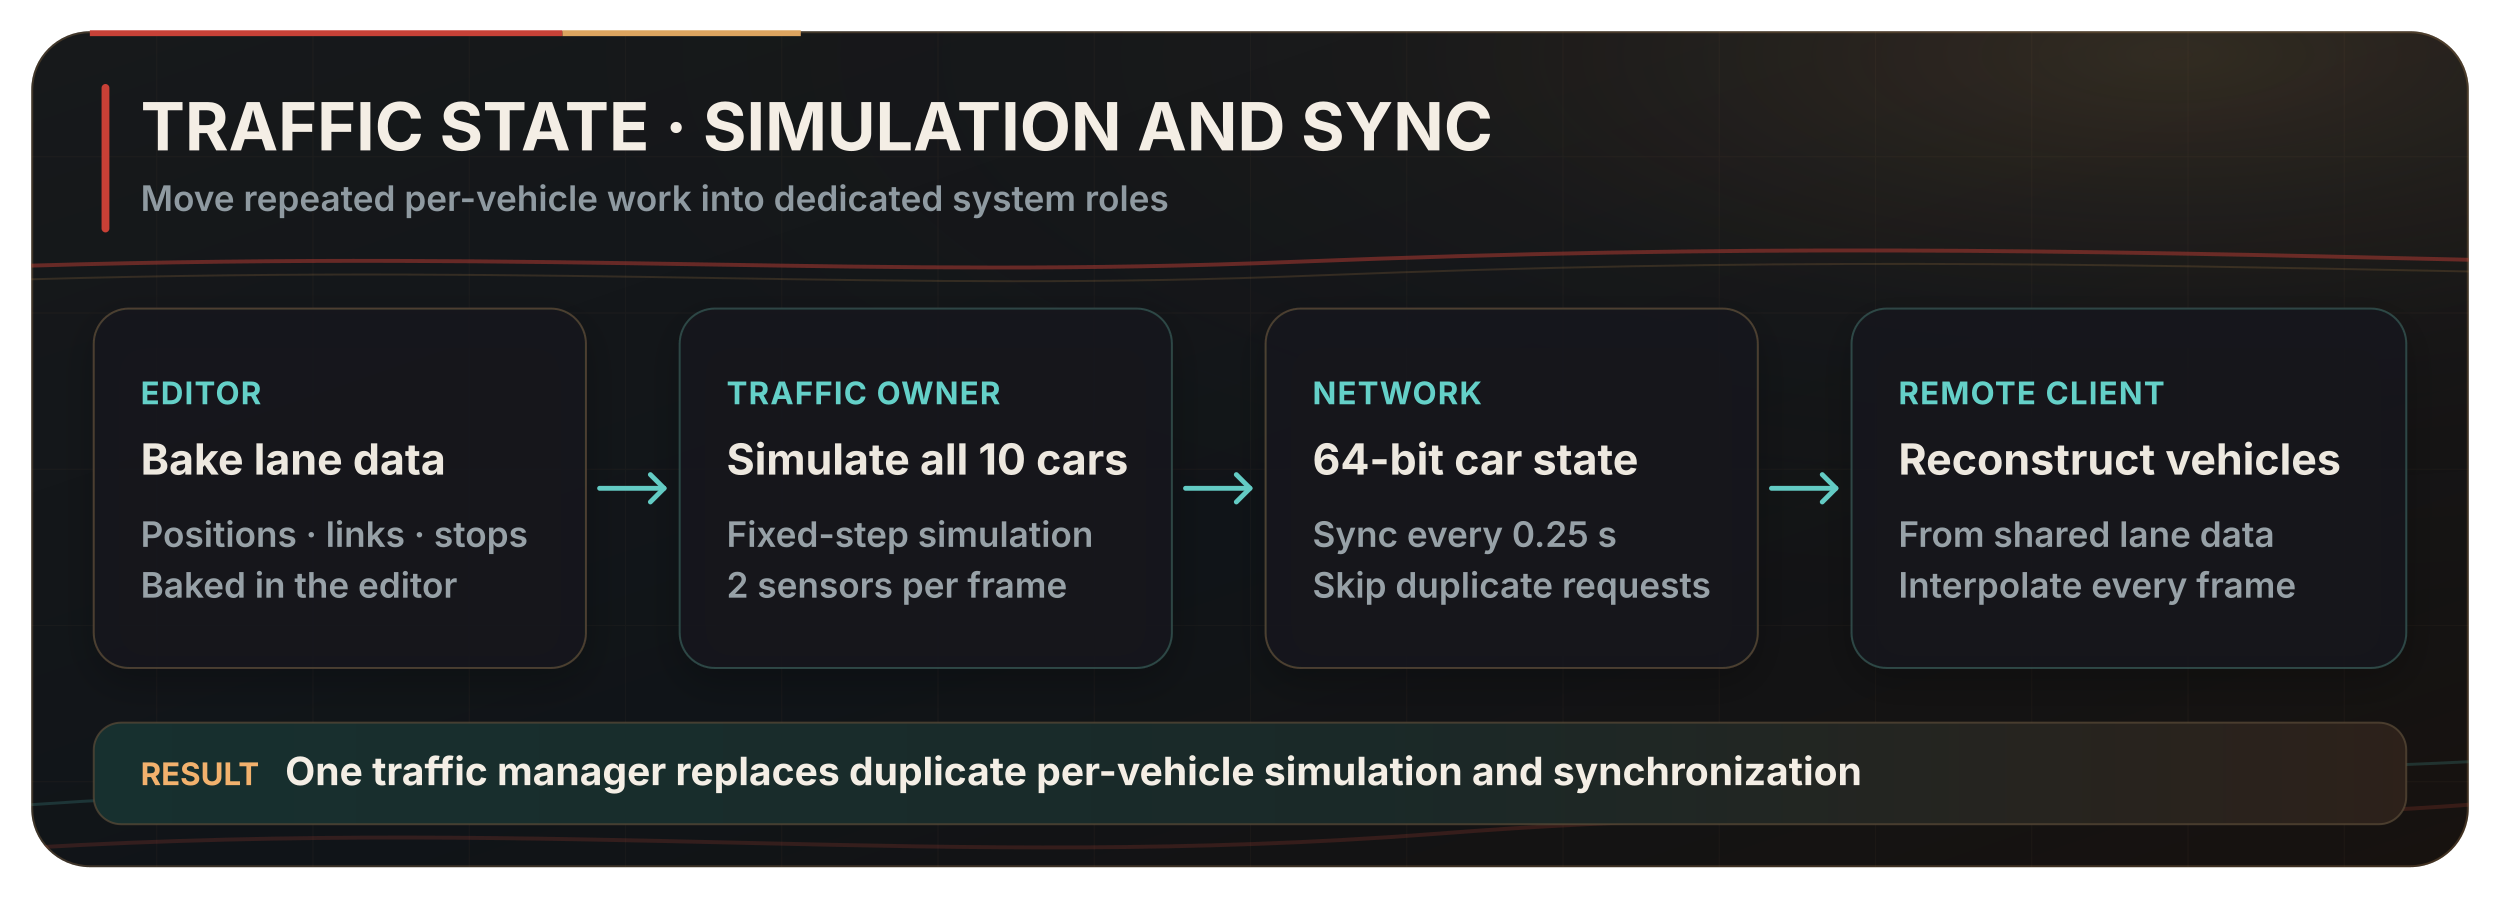
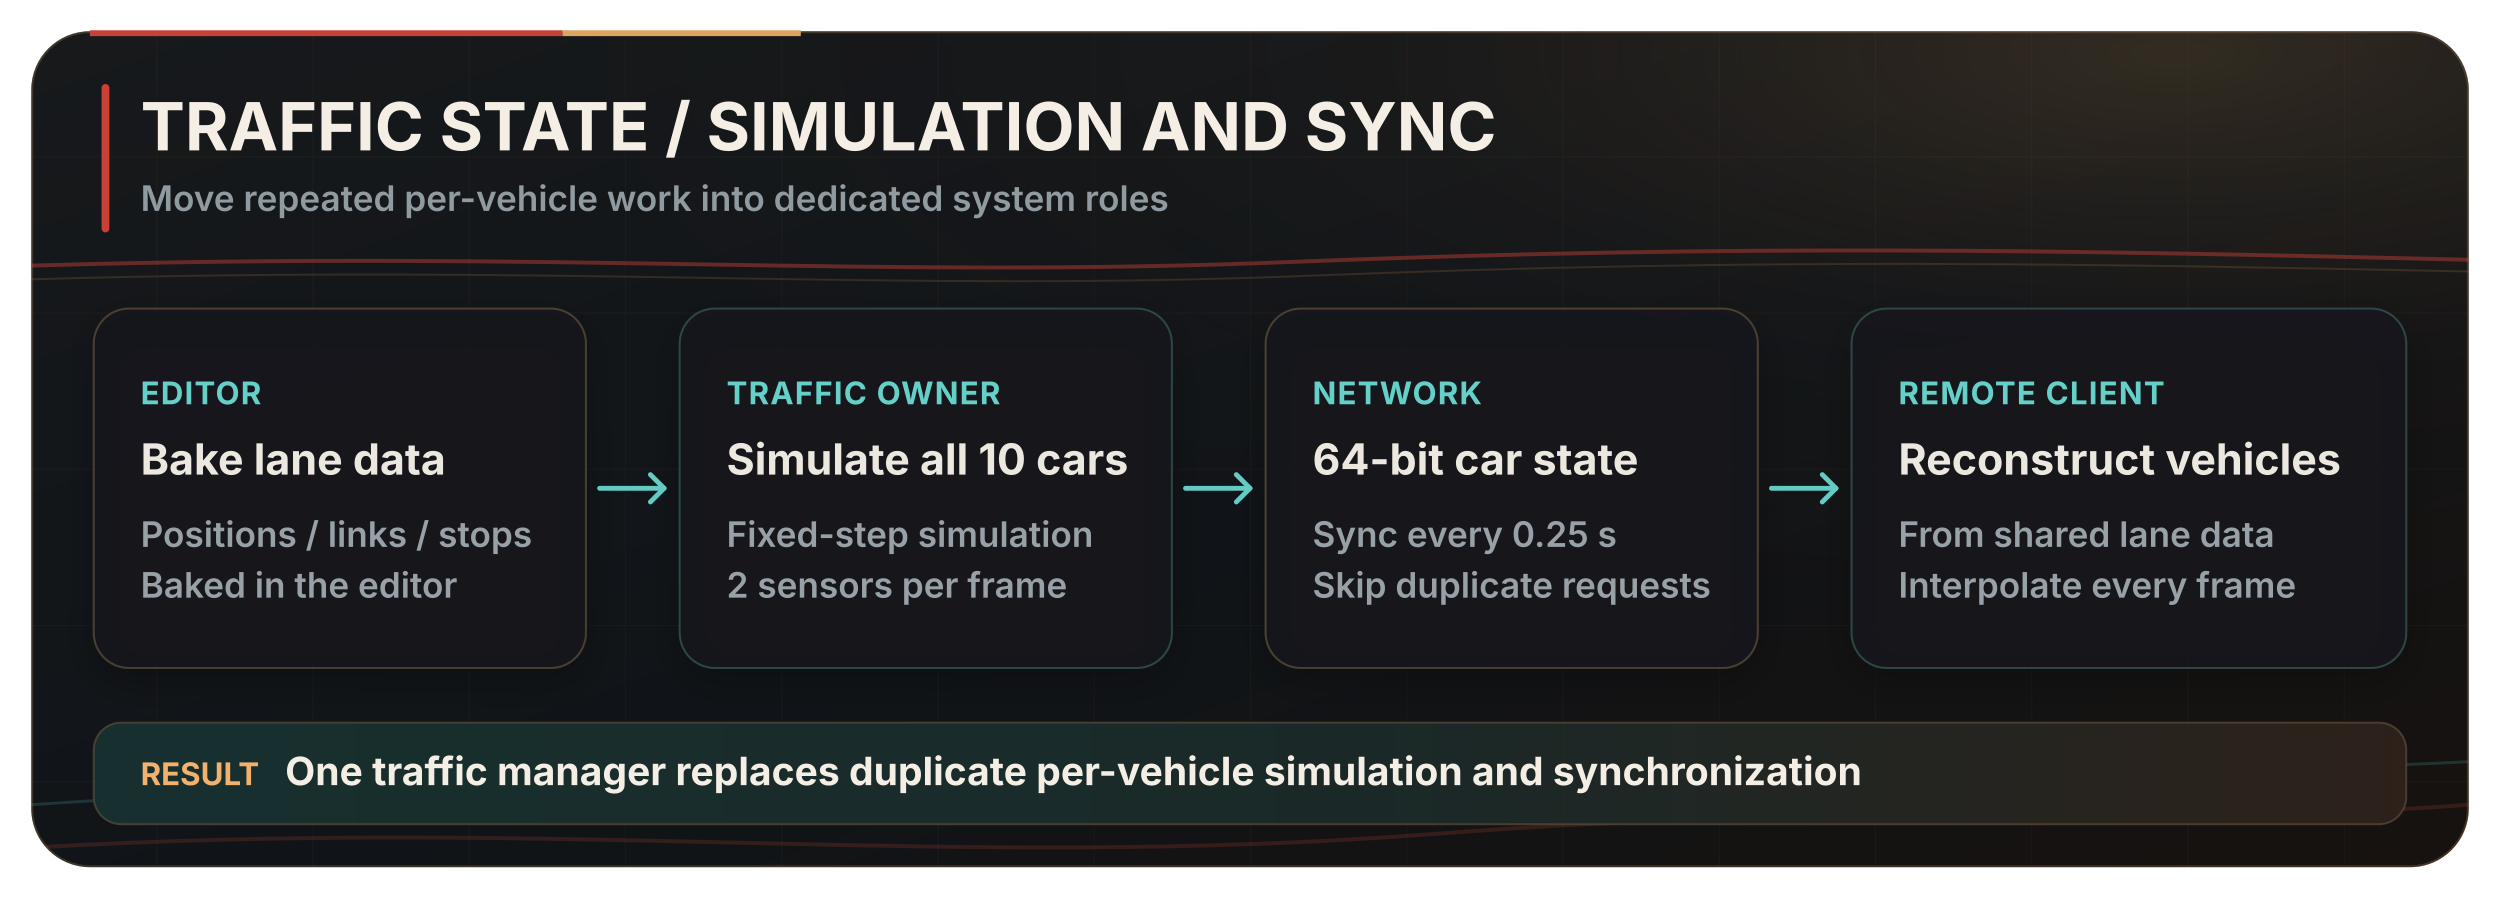
<svg xmlns="http://www.w3.org/2000/svg" width="1280" height="460" viewBox="0 0 1280 460" role="img" aria-labelledby="title desc">
  <defs>
    <linearGradient id="panelBackground" x1="0" y1="0" x2="1" y2="1">
      <stop offset="0" stop-color="#17191b" />
      <stop offset="0.55" stop-color="#101418" />
      <stop offset="1" stop-color="#17120f" />
    </linearGradient>
    <radialGradient id="stationLight" cx="88%" cy="3%" r="76%">
      <stop offset="0" stop-color="#d69a50" stop-opacity="0.17" />
      <stop offset="0.42" stop-color="#a46531" stop-opacity="0.045" />
      <stop offset="1" stop-color="#000000" stop-opacity="0" />
    </radialGradient>
    <linearGradient id="resultBar" x1="0" y1="0" x2="1" y2="0">
      <stop offset="0" stop-color="#17302f" />
      <stop offset="0.55" stop-color="#1a2928" />
      <stop offset="1" stop-color="#2d211a" />
    </linearGradient>
    <pattern id="streetGrid" width="80" height="80" patternUnits="userSpaceOnUse">
      <path d="M80 0H0V80" fill="none" stroke="#e9c08a" stroke-opacity="0.035" />
    </pattern>
    <filter id="cardShadow" x="-8%" y="-12%" width="116%" height="130%">
      <feDropShadow dx="0" dy="7" stdDeviation="10" flood-color="#000000" flood-opacity="0.24" />
    </filter>
    <clipPath id="panelClip">
      <rect x="16" y="16" width="1248" height="428" rx="30" />
    </clipPath>
    <style>
      text { font-family: Inter, "Segoe UI", sans-serif; }
      .title { fill: #f4eee5; font-size: 34px; font-weight: 750; }
      .subtitle { fill: #8f9aa1; font-size: 18px; font-weight: 600; }
      .role { fill: #64d0c8; font-size: 16px; font-weight: 750; letter-spacing: 0.6px; }
      .card-title { fill: #ede8df; font-size: 22px; font-weight: 700; }
      .card-body { fill: #97a1a7; font-size: 18px; font-weight: 600; }
      .result-label { fill: #f2b16d; font-size: 16px; font-weight: 750; }
      .result-text { fill: #f4eee5; font-size: 20px; font-weight: 700; }
    </style>
  </defs>
  <g clip-path="url(#panelClip)">
    <rect x="16" y="16" width="1248" height="428" rx="30" fill="url(#panelBackground)" />
    <rect x="16" y="16" width="1248" height="428" rx="30" fill="url(#stationLight)" />
    <rect x="16" y="16" width="1248" height="428" rx="30" fill="url(#streetGrid)" />
    <path d="M16 136 C290 128 445 143 664 134 C890 125 1055 128 1264 133" fill="none" stroke="#a83831" stroke-opacity="0.56" stroke-width="2" />
    <path d="M16 143 C295 135 456 150 675 141 C902 132 1068 135 1264 139" fill="none" stroke="#df9d53" stroke-opacity="0.16" />
    <path d="M16 412 C300 392 483 429 721 407 C943 387 1088 399 1264 390" fill="none" stroke="#54c9c2" stroke-opacity="0.18" stroke-width="1.5" />
    <path d="M16 434 C292 418 484 446 734 427 C951 410 1110 424 1264 412" fill="none" stroke="#b34236" stroke-opacity="0.22" stroke-width="2" />
  </g>
  <rect x="16.5" y="16.5" width="1247" height="427" rx="29.5" fill="none" stroke="#b98a55" stroke-opacity="0.26" />
  <path d="M46 17 H288" stroke="#c74137" stroke-width="3" />
  <path d="M288 17 H410" stroke="#dca45f" stroke-width="3" />
  <rect x="52" y="43" width="4" height="76" rx="2" fill="#c84036" />
-   <text x="72" y="77" class="title">TRAFFIC STATE · SIMULATION AND SYNC</text>
+   <text x="72" y="77" class="title">TRAFFIC STATE / SIMULATION AND SYNC</text>
  <text x="72" y="108" class="subtitle">Move repeated per-vehicle work into dedicated system roles</text>
  <g filter="url(#cardShadow)">
    <rect x="48" y="158" width="252" height="184" rx="18" fill="#14191d" fill-opacity="0.97" stroke="#5b4b38" stroke-opacity="0.78" />
    <rect x="348" y="158" width="252" height="184" rx="18" fill="#14191d" fill-opacity="0.97" stroke="#355553" stroke-opacity="0.78" />
    <rect x="648" y="158" width="252" height="184" rx="18" fill="#14191d" fill-opacity="0.97" stroke="#5b4b38" stroke-opacity="0.78" />
    <rect x="948" y="158" width="284" height="184" rx="18" fill="#14191d" fill-opacity="0.97" stroke="#355553" stroke-opacity="0.78" />
  </g>
  <text x="72" y="207" class="role">EDITOR</text>
  <text x="72" y="243" class="card-title">Bake lane data</text>
-   <text x="72" y="280" class="card-body">Positions · links · stops</text>
+   <text x="72" y="280" class="card-body">Positions / links / stops</text>
  <text x="72" y="306" class="card-body">Baked in the editor</text>
  <text x="372" y="207" class="role">TRAFFIC OWNER</text>
  <text x="372" y="243" class="card-title">Simulate all 10 cars</text>
  <text x="372" y="280" class="card-body">Fixed-step simulation</text>
  <text x="372" y="306" class="card-body">2 sensors per frame</text>
  <text x="672" y="207" class="role">NETWORK</text>
  <text x="672" y="243" class="card-title">64-bit car state</text>
  <text x="672" y="280" class="card-body">Sync every 0.25 s</text>
  <text x="672" y="306" class="card-body">Skip duplicate requests</text>
  <text x="972" y="207" class="role">REMOTE CLIENT</text>
  <text x="972" y="243" class="card-title">Reconstruct vehicles</text>
  <text x="972" y="280" class="card-body">From shared lane data</text>
  <text x="972" y="306" class="card-body">Interpolate every frame</text>
  <g fill="none" stroke="#63cbc4" stroke-width="2.5" stroke-linecap="round" stroke-linejoin="round">
    <path d="M307 250 H340" />
    <path d="M333 243 L340 250 L333 257" />
    <path d="M607 250 H640" />
    <path d="M633 243 L640 250 L633 257" />
    <path d="M907 250 H940" />
    <path d="M933 243 L940 250 L933 257" />
  </g>
  <rect x="48" y="370" width="1184" height="52" rx="14" fill="url(#resultBar)" stroke="#5b4b38" stroke-opacity="0.72" />
  <text x="72" y="402" class="result-label">RESULT</text>
  <text x="146" y="402" class="result-text">One traffic manager replaces duplicate per-vehicle simulation and synchronization</text>
</svg>
